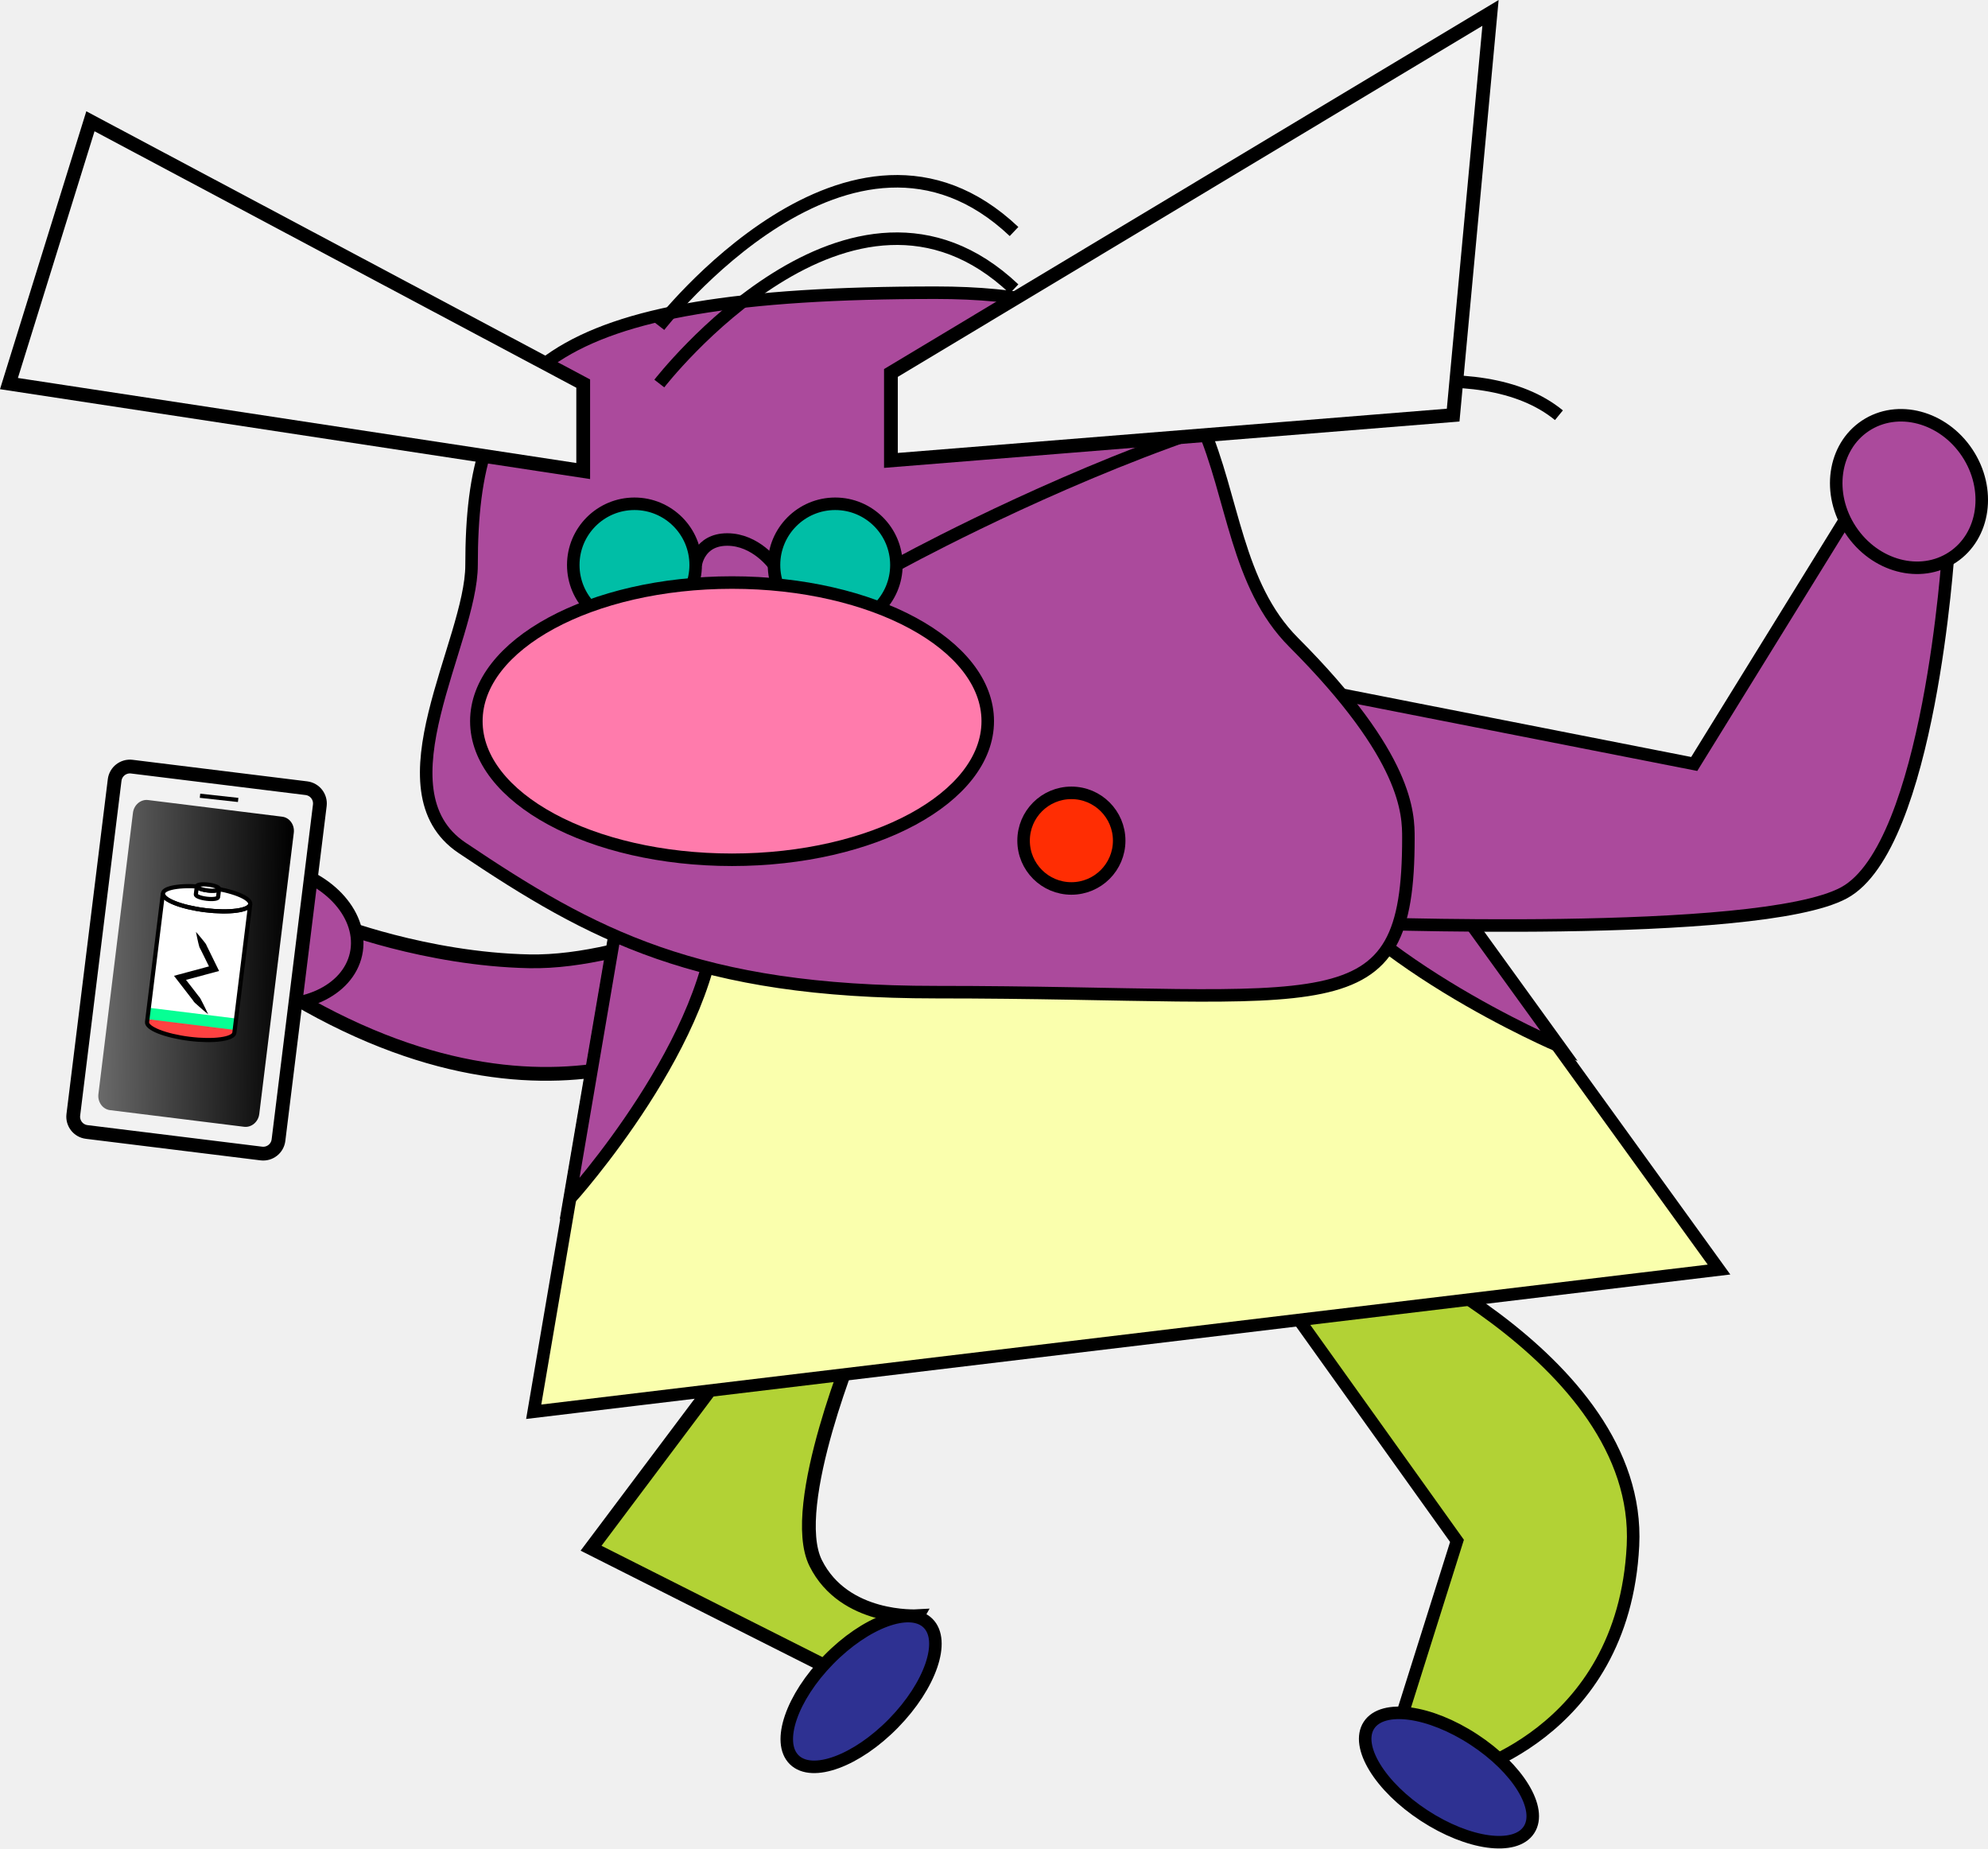
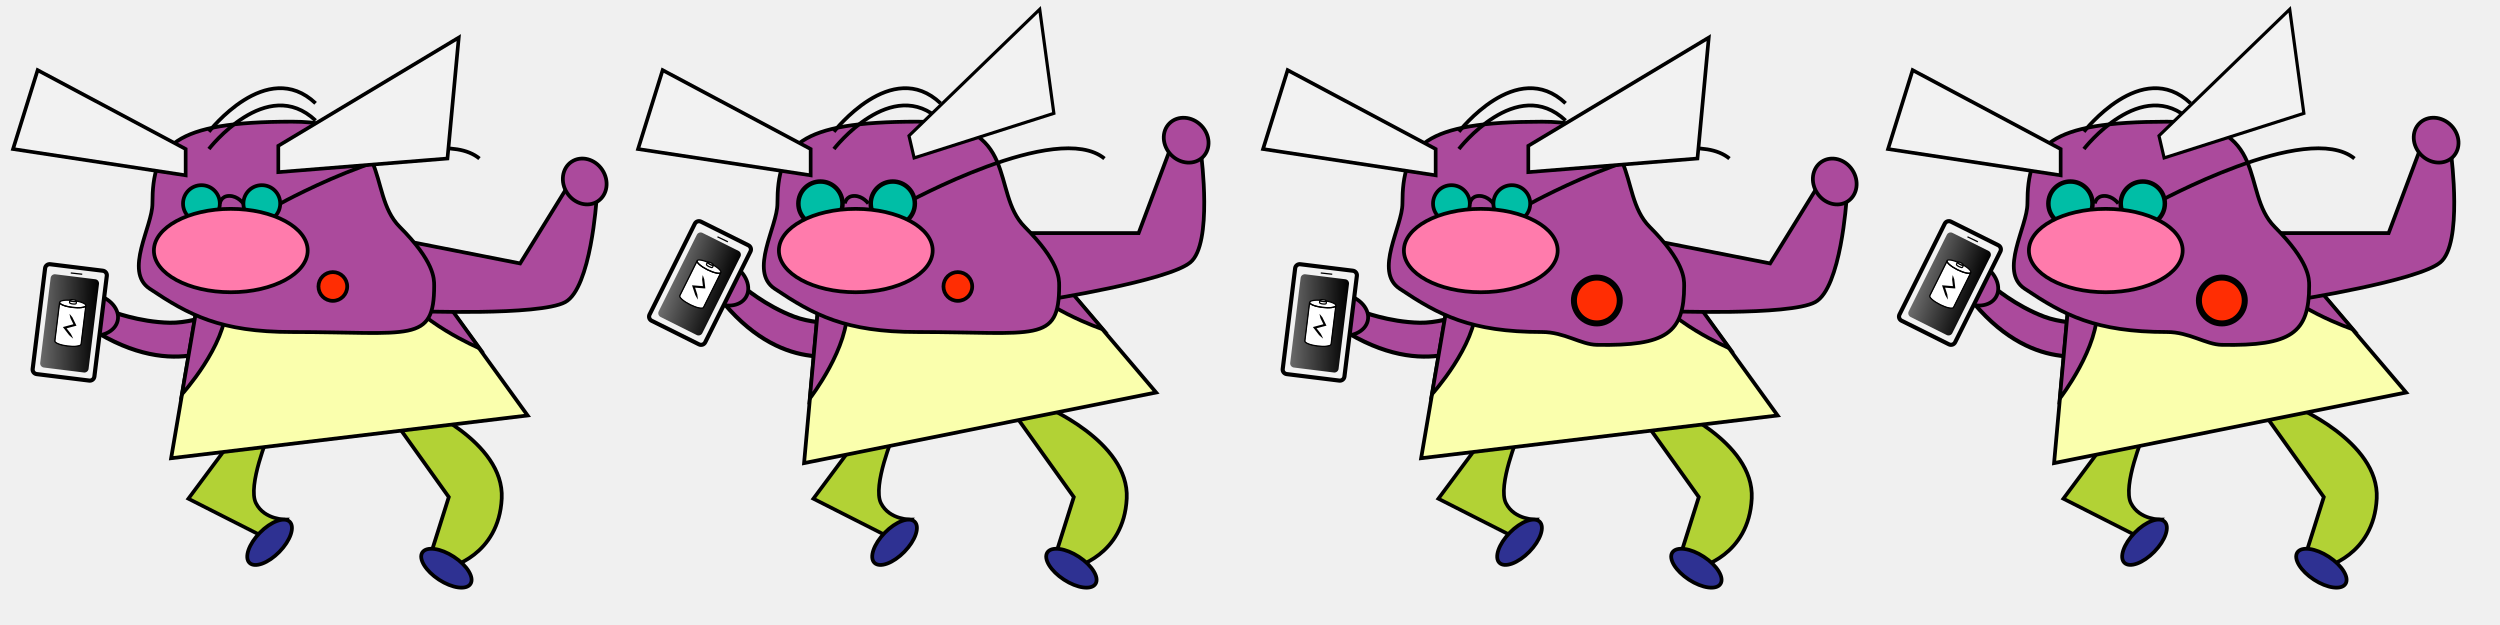
- <svg xmlns="http://www.w3.org/2000/svg" viewBox="0 0 1731.37 1609.69">
+ <svg xmlns="http://www.w3.org/2000/svg" xmlns:xlink="http://www.w3.org/1999/xlink" id="Layer_1" data-name="Layer 1" viewBox="0 0 3400 850">
  <defs>
-     <style>.cls-1,.cls-8{fill:none;}.cls-1,.cls-10,.cls-11,.cls-12,.cls-14,.cls-15,.cls-2,.cls-3,.cls-4,.cls-5,.cls-6,.cls-7,.cls-8,.cls-9{stroke:#000;stroke-miterlimit:10;}.cls-1,.cls-15{stroke-width:3.63px;}.cls-2,.cls-3{fill:#ab4a9c;}.cls-11,.cls-2,.cls-4{stroke-width:12px;}.cls-10,.cls-12,.cls-3,.cls-5,.cls-6,.cls-7,.cls-8,.cls-9{stroke-width:10.9px;}.cls-4,.cls-5{fill:#b2d235;}.cls-6{fill:#faffad;}.cls-7{fill:#00bea6;}.cls-9{fill:#ff7bac;}.cls-10{fill:#ff2d03;}.cls-11{fill:#f2f2f2;}.cls-12{fill:#2e3192;}.cls-13{fill:url(#linear-gradient);}.cls-14,.cls-15{fill:#fff;}.cls-14{stroke-width:1.67px;}.cls-16{clip-path:url(#clip-path);}.cls-17{fill:#06ff94;}.cls-18{fill:#ff4141;}
-     </style>
-     <linearGradient id="linear-gradient" x1="86.88" y1="833.66" x2="271.88" y2="833.66" gradientTransform="matrix(0.91, -0.01, -0.01, 0.98, 14.61, 25.26)" gradientUnits="userSpaceOnUse">
+     <style>.cls-1,.cls-2,.cls-9{fill:none;}.cls-1,.cls-10,.cls-11,.cls-12,.cls-13,.cls-14,.cls-16,.cls-17,.cls-19,.cls-20,.cls-23,.cls-3,.cls-4,.cls-5,.cls-6,.cls-7,.cls-8,.cls-9{stroke:#000;stroke-miterlimit:10;}.cls-1,.cls-17{stroke-width:1.71px;}.cls-3,.cls-4{fill:#ab4a9c;}.cls-14,.cls-3{stroke-width:5.64px;}.cls-10,.cls-11,.cls-13,.cls-4,.cls-6,.cls-7,.cls-8,.cls-9{stroke-width:5.12px;}.cls-5,.cls-6{fill:#b2d235;}.cls-12,.cls-5{stroke-width:5px;}.cls-7{fill:#faffad;}.cls-19,.cls-8{fill:#00bea6;}.cls-10{fill:#ff7bac;}.cls-11,.cls-23{fill:#ff2d03;}.cls-12,.cls-14,.cls-20{fill:#f2f2f2;}.cls-13{fill:#2e3192;}.cls-15{fill:url(#linear-gradient);}.cls-16,.cls-17{fill:#fff;}.cls-16{stroke-width:0.78px;}.cls-18{clip-path:url(#clip-path);}.cls-19{stroke-width:6.13px;}.cls-20{stroke-width:4.32px;}.cls-21{fill:url(#linear-gradient-2);}.cls-22{clip-path:url(#clip-path-2);}.cls-23{stroke-width:8.17px;}.cls-24{fill:url(#linear-gradient-3);}.cls-25{clip-path:url(#clip-path-3);}.cls-26{fill:url(#linear-gradient-4);}.cls-27{clip-path:url(#clip-path-4);}</style>
+     <linearGradient id="linear-gradient" x1="-310.76" y1="412.78" x2="-223.88" y2="412.78" gradientTransform="matrix(0.91, -0.01, -0.01, 0.98, 341.47, 33.88)" gradientUnits="userSpaceOnUse">
      <stop offset="0" stop-color="#6b6b6b" />
      <stop offset="1" />
    </linearGradient>
    <clipPath id="clip-path">
-       <path class="cls-1" d="M178.69,792.59c-21-2.59-37.47-9.14-36.8-14.64L128.07,890c-.68,5.49,15.8,12,36.8,14.64s38.57.24,39.25-5.25l13.83-112C217.27,792.83,199.69,795.18,178.69,792.59Z" />
+       <path class="cls-1" d="M98.36,418c-9.86-1.22-17.6-4.29-17.28-6.87l-6.49,52.6c-.32,2.58,7.42,5.66,17.28,6.87s18.12.11,18.43-2.46l6.49-52.6C116.47,418.15,108.22,419.25,98.36,418Z" />
+     </clipPath>
+     <linearGradient id="linear-gradient-2" x1="616.62" y1="397.99" x2="703.5" y2="397.99" gradientTransform="matrix(0.86, 0.3, -0.33, 0.92, 515.91, -174.49)" xlink:href="#linear-gradient" />
+     <clipPath id="clip-path-2">
+       <path class="cls-1" d="M962.19,366.87c-8.89-4.43-15.16-9.91-14-12.24l-23.64,47.44c-1.16,2.33,5.11,7.8,14,12.24s17,6.14,18.2,3.82l23.64-47.44C979.23,373,971.08,371.31,962.19,366.87Z" />
+     </clipPath>
+     <linearGradient id="linear-gradient-3" x1="1557.12" y1="429.02" x2="1644" y2="429.02" xlink:href="#linear-gradient" />
+     <clipPath id="clip-path-3">
+       <path class="cls-1" d="M1798.36,418c-9.86-1.22-17.6-4.29-17.28-6.87l-6.49,52.6c-.32,2.58,7.42,5.66,17.28,6.87s18.12.11,18.43-2.46l6.49-52.6C1816.47,418.15,1808.22,419.25,1798.36,418Z" />
+     </clipPath>
+     <linearGradient id="linear-gradient-4" x1="2372.42" y1="-165.8" x2="2459.3" y2="-165.8" gradientTransform="matrix(0.86, 0.3, -0.33, 0.92, 515.91, -174.49)" xlink:href="#linear-gradient" />
+     <clipPath id="clip-path-4">
+       <path class="cls-1" d="M2662.19,366.87c-8.89-4.43-15.16-9.91-14-12.24l-23.64,47.44c-1.16,2.33,5.11,7.8,14,12.24s17,6.14,18.2,3.82l23.64-47.44C2679.23,373,2671.08,371.31,2662.19,366.87Z" />
    </clipPath>
  </defs>
-   <g id="Layer_2" data-name="Layer 2">
-     <g id="Layer_2-2" data-name="Layer 2">
-       <path class="cls-2" d="M646.54,880.74S499,1010.67,257,869l33.64-65.13s80,31.47,170.41,33.27S668.53,779,668.53,779Z" />
-       <ellipse class="cls-3" cx="231.61" cy="813.7" rx="60.04" ry="80.28" transform="translate(-612.65 868.19) rotate(-77.8)" />
-       <path class="cls-4" d="M652.12,1165.24l-137.36,183,247.66,124.8L799,1407.47s-63.6,3.76-88.57-46.19,36.42-196,36.42-196Z" />
-       <path class="cls-5" d="M1177.11,1075.48S1430.5,1179.53,1422.17,1346s-153.26,199.8-153.26,199.8l-52.47-37.46,52.47-166.5-175.57-245.59Z" />
-       <polygon class="cls-6" points="539.74 790.27 464.81 1229.4 1497.11 1105.57 1194.05 686.2 539.74 790.27" />
-       <path class="cls-3" d="M496,1044.31s128.1-141.57,128.1-256c0-4.77-.43-13.36-.43-13.36l-84,13.36Z" />
-       <path class="cls-3" d="M1358.08,911.19s-183.63-78-236.56-179.46c-2.21-4.23-15.77-33.49-15.77-33.49l88.3-14Z" />
-       <path class="cls-3" d="M1174,606l301.52,59.29,129.75-210,91.57,24S1680.62,737,1606,777.47s-436.37,26-436.37,26Z" />
-       <ellipse class="cls-3" cx="1662.54" cy="428" rx="60.89" ry="68.68" transform="translate(40.45 990.17) rotate(-33.55)" />
-       <path class="cls-3" d="M410.69,492c0,66.81-83.08,196.09-8.32,246.3C515.86,814.53,607.08,864,815,864c344.83,0,411.59,34.15,411.59-134.06,0-21,0-70.46-99.9-170.51S1116.69,254.9,815,254.9C470.13,254.9,410.69,323.8,410.69,492Z" />
-       <circle class="cls-7" cx="552.57" cy="492.01" r="53.3" />
-       <circle class="cls-7" cx="727.39" cy="492.01" r="53.3" />
-       <path class="cls-8" d="M605.87,492s2.54-22.18,27.52-22.18S674.1,492,674.1,492" />
-       <path class="cls-8" d="M780.69,492s439.6-242.8,577-130.41" />
-       <ellipse class="cls-9" cx="637.55" cy="628.01" rx="222.69" ry="120.71" />
-       <circle class="cls-10" cx="933.08" cy="732.07" r="41.63" />
-       <path class="cls-8" d="M574.2,334s167.41-216.33,308.94-82.41" />
-       <path class="cls-8" d="M574.2,284S741.61,67.69,883.13,201.61" />
-       <polygon class="cls-11" points="507.92 334.04 78.75 105.61 7.8 334.04 507.92 410.19 507.92 334.04" />
-       <polygon class="cls-11" points="775.92 324.8 1298.1 11.24 1265.56 361.5 775.92 400.94 775.92 324.8" />
-       <path class="cls-12" d="M808.14,1413.47c15.62,15.27,2.21,54.3-29.94,87.17s-70.86,47.14-86.47,31.86-2.21-54.29,29.94-87.16S792.53,1398.2,808.14,1413.47Z" />
-       <path class="cls-12" d="M1192.25,1502.37c12-18.29,52.84-12.7,91.32,12.46s60,60.37,48,78.66-52.83,12.7-91.31-12.47S1180.3,1520.64,1192.25,1502.37Z" />
-       <path class="cls-11" d="M227.64,1004.53,75.47,985.75a13.39,13.39,0,0,1-11.62-14.89l36-291.62a13.4,13.4,0,0,1,14.89-11.62L266.91,686.4a13.4,13.4,0,0,1,11.62,14.89l-36,291.62A13.39,13.39,0,0,1,227.64,1004.53Z" />
-       <path class="cls-13" d="M212.65,981.25,95.77,966.74c-6.38-.79-10.91-7.09-10.06-14l30.08-244.92c.85-6.91,6.76-11.91,13.14-11.12l116.88,14.51c6.38.79,10.91,7.09,10.06,14L225.8,970.13C224.95,977,219,982,212.65,981.25Z" />
-       <path class="cls-14" d="M178.69,792.59c-21-2.59-37.47-9.14-36.8-14.64L128.07,890c-.68,5.49,15.8,12,36.8,14.64s38.57.24,39.25-5.25l13.83-112C217.27,792.83,199.69,795.18,178.69,792.59Z" />
-       <ellipse class="cls-15" cx="179.92" cy="782.65" rx="10.02" ry="38.31" transform="translate(-618.88 865.33) rotate(-82.96)" />
-       <path class="cls-15" d="M180.81,775.41c-5.34-.66-9.53-2.33-9.36-3.72l-.89,7.24c-.17,1.4,4,3.06,9.36,3.72s9.81.06,10-1.33l.89-7.24C190.62,775.47,186.15,776.07,180.81,775.41Z" />
-       <ellipse class="cls-15" cx="181.13" cy="772.88" rx="2.55" ry="9.74" transform="translate(-608.13 857.95) rotate(-82.96)" />
-       <g class="cls-16" id="battery-status">
-         <rect id="battery-green" class="cls-17" x="99.95" y="882.11" width="129.45" height="35.26" transform="translate(112.7 -13.32) rotate(7.04)" />
-         <rect id="battery-red" class="cls-18" x="99.95" y="892.11" width="129.45" height="35.26" transform="translate(112.7 -13.32) rotate(7.04)" />
-         <path id="battery-charge" d="M190.81,845.59l-1.65-3.37-7.87-16.05-1-2c-.36-.65-.58-1.38-.91-2a20.73,20.73,0,0,0-1.36-1.82l-1.42-1.79c-.95-1.2-1.94-2.37-2.92-3.54s-2-2.34-3-3.48c.27,1.53.55,3,.89,4.54s.65,3,1,4.48l.55,2.22a20.64,20.64,0,0,0,.61,2.19c.32.67.76,1.29,1.06,2l1,2L182,841.57l-26,7-4.48,1.2,2.84,3.67,12.25,15.83,1.53,2a9.17,9.17,0,0,0,1.57,2l3.79,3.39c1.25,1.14,2.57,2.23,3.85,3.35s2.61,2.2,3.95,3.27c-.71-1.56-1.42-3.12-2.18-4.64s-1.48-3.07-2.27-4.57l-2.33-4.52a9.15,9.15,0,0,0-1.5-2l-1.53-2L162,853.3l25.19-6.75Z" />
-       </g>
-       <path class="cls-1" d="M178.69,792.59c-21-2.59-37.47-9.14-36.8-14.64L128.07,890c-.68,5.49,15.8,12,36.8,14.64s38.57.24,39.25-5.25l13.83-112C217.27,792.83,199.69,795.18,178.69,792.59Z" />
-       <line class="cls-1" x1="174.19" y1="692.97" x2="207.41" y2="696.62" />
-     </g>
+   <rect class="cls-2" width="850" height="850" />
+   <path class="cls-3" d="M318.08,459.43s-69.31,61-182.93-5.53L151,423.31s37.59,14.78,80,15.62,97.42-27.27,97.42-27.27Z" />
+   <ellipse class="cls-4" cx="123.21" cy="427.94" rx="28.2" ry="37.7" transform="translate(-321.1 457.97) rotate(-77.8)" />
+   <path class="cls-5" d="M320.7,591.5l-64.51,86.72,116.31,59,17.16-30.61s-29.87,1.09-41.6-22.37,17.1-92.74,17.1-92.74Z" />
+   <path class="cls-6" d="M567.26,550.89s119,48.87,115.09,127.06-72,93.83-72,93.83l-24.64-17.59L610.37,676,527.92,560.66Z" />
+   <polygon class="cls-7" points="267.92 416.94 232.73 623.17 717.54 565.02 575.21 368.07 267.92 416.94" />
+   <path class="cls-4" d="M247.4,536.25S307.56,469.76,307.56,416c0-2.24-.2-6.27-.2-6.27L267.92,416Z" />
+   <path class="cls-4" d="M652.25,473.73S566,437.12,541.15,389.45c-1-2-7.41-15.73-7.41-15.73l41.47-6.6Z" />
+   <path class="cls-4" d="M565.78,330.42l141.6,27.85,60.94-98.64,43,11.26s-7.61,121-42.65,140-204.94,12.2-204.94,12.2Z" />
+   <ellipse class="cls-4" cx="795.23" cy="246.8" rx="28.6" ry="32.26" transform="translate(-3.91 480.63) rotate(-33.55)" />
+   <path class="cls-4" d="M207.31,276.87c0,31.38-39,92.09-3.91,115.67,53.3,35.79,96.14,59,193.77,59,161.95,0,193.3,16,193.3-63,0-9.87,0-33.09-46.92-80.08s-4.68-143-146.38-143C235.23,165.51,207.31,197.87,207.31,276.87Z" />
+   <circle class="cls-8" cx="273.95" cy="276.87" r="25.03" />
+   <circle class="cls-8" cx="356.05" cy="276.87" r="25.03" />
+   <path class="cls-9" d="M299,276.87s1.19-10.42,12.92-10.42S331,276.87,331,276.87" />
+   <path class="cls-9" d="M381.08,276.87s206.46-114,271-61.24" />
+   <ellipse class="cls-10" cx="313.86" cy="340.74" rx="104.58" ry="56.69" />
+   <circle class="cls-11" cx="452.65" cy="389.61" r="19.55" />
+   <path class="cls-9" d="M284.1,202.64s78.62-101.6,145.09-38.7" />
+   <path class="cls-9" d="M284.1,179.18s78.62-101.6,145.09-38.7" />
+   <polygon class="cls-12" points="252.5 202.68 51.18 95.4 17.74 202.68 252.5 238.44 252.5 202.68" />
+   <polygon class="cls-12" points="378.5 198.34 623.91 51.08 608.54 215.57 378.5 234.1 378.5 198.34" />
+   <ellipse class="cls-13" cx="366.64" cy="737.57" rx="39.1" ry="18.57" transform="translate(-417.02 483.97) rotate(-45.64)" />
+   <ellipse class="cls-13" cx="607.09" cy="772.77" rx="18.57" ry="39.1" transform="translate(-371.92 857.96) rotate(-56.82)" />
+   <rect class="cls-14" x="19.57" y="396.18" width="150.54" height="84.55" rx="6.27" ry="6.27" transform="translate(-351.93 478.86) rotate(-82.96)" />
+   <path class="cls-15" d="M114.31,506.63l-54.89-6.82a5.76,5.76,0,0,1-4.72-6.58l14.13-115A5.74,5.74,0,0,1,75,373l54.89,6.82a5.76,5.76,0,0,1,4.72,6.58l-14.13,115A5.74,5.74,0,0,1,114.31,506.63Z" />
+   <path class="cls-16" d="M98.36,418c-9.86-1.22-17.6-4.29-17.28-6.87l-6.49,52.6c-.32,2.58,7.42,5.66,17.28,6.87s18.12.11,18.43-2.46l6.49-52.6C116.47,418.15,108.22,419.25,98.36,418Z" />
+   <ellipse class="cls-17" cx="98.93" cy="413.36" rx="4.7" ry="17.99" transform="translate(-323.43 460.91) rotate(-82.96)" />
+   <path class="cls-17" d="M99.35,410c-2.51-.31-4.48-1.09-4.39-1.75l-.42,3.4c-.08.66,1.89,1.44,4.39,1.75s4.61,0,4.69-.63l.42-3.4C104,410,101.86,410.27,99.35,410Z" />
+   <ellipse class="cls-17" cx="99.5" cy="408.78" rx="1.2" ry="4.58" transform="translate(-318.39 457.44) rotate(-82.96)" />
+   <g class="cls-18">
+     <path d="M104,442.92l-.78-1.58-3.7-7.54-.46-.94c-.17-.31-.27-.65-.43-1a9.73,9.73,0,0,0-.64-.86l-.67-.84c-.44-.56-.91-1.11-1.37-1.66s-.94-1.1-1.43-1.64c.13.72.26,1.43.42,2.13s.3,1.41.48,2.1l.26,1a9.69,9.69,0,0,0,.29,1c.15.32.36.6.5.93l.46.94,2.92,6-12.23,3.28-2.1.56,1.33,1.72L92.65,454l.72.93a4.31,4.31,0,0,0,.74.92l1.78,1.59c.59.54,1.21,1,1.81,1.57s1.23,1,1.85,1.54c-.33-.73-.67-1.46-1-2.18s-.7-1.44-1.07-2.15l-1.09-2.12a4.3,4.3,0,0,0-.7-.94l-.72-.93-4.42-5.71,11.83-3.17Z" />
  </g>
+   <path class="cls-1" d="M98.36,418c-9.86-1.22-17.6-4.29-17.28-6.87l-6.49,52.6c-.32,2.58,7.42,5.66,17.28,6.87s18.12.11,18.43-2.46l6.49-52.6C116.47,418.15,108.22,419.25,98.36,418Z" />
+   <line class="cls-1" x1="96.24" y1="371.24" x2="111.84" y2="372.96" />
+   <rect class="cls-2" x="850" width="850" height="850" />
+   <path class="cls-3" d="M1155.57,479.1s-85.68,34.45-170.64-66.15L1010,389.37s30.52,26.45,70.26,41.39,100.94,6.74,100.94,6.74Z" />
+   <ellipse class="cls-4" cx="982.32" cy="384.5" rx="28.2" ry="37.7" transform="translate(139.54 1018.94) rotate(-58.35)" />
+   <path class="cls-5" d="M1170.7,591.5l-64.51,86.72,116.31,59,17.16-30.61s-29.87,1.09-41.6-22.37,17.1-92.74,17.1-92.74Z" />
+   <path class="cls-6" d="M1417.26,550.89s119,48.87,115.09,127.06-72,93.83-72,93.83l-24.64-17.59L1460.37,676l-82.45-115.34Z" />
+   <polygon class="cls-7" points="1112.41 421.46 1093.54 629.82 1572.28 533.76 1414.92 348.6 1112.41 421.46" />
+   <path class="cls-4" d="M1101.33,542s54.75-71,50.53-124.6c-.18-2.24-.69-6.24-.69-6.24l-38.83,9.35Z" />
+   <path class="cls-4" d="M1500,447.88s-88.85-29.73-117.38-75.29c-1.19-1.9-8.62-15.1-8.62-15.1l40.82-9.83Z" />
+   <path class="cls-4" d="M1404.22,317h144.32l40.76-108.54,44.37,2.75s15.89,120.22-14.82,145.64-198.73,51.52-198.73,51.52Z" />
+   <ellipse class="cls-4" cx="1613.22" cy="190.71" rx="28.6" ry="32.26" transform="translate(332.01 1189.39) rotate(-44.68)" />
+   <path class="cls-4" d="M1057.31,276.87c0,31.38-39,92.09-3.91,115.67,53.3,35.79,96.14,59,193.77,59,161.95,0,193.3,16,193.3-63,0-9.87,0-33.09-46.92-80.08s-4.68-143-146.38-143C1085.23,165.51,1057.31,197.87,1057.31,276.87Z" />
+   <path class="cls-9" d="M1149,276.87s1.19-10.42,12.92-10.42S1181,276.87,1181,276.87" />
+   <path class="cls-9" d="M1231.08,276.87s206.46-114,271-61.24" />
+   <circle class="cls-19" cx="1115.8" cy="276.87" r="30" />
+   <circle class="cls-19" cx="1214.2" cy="276.87" r="30" />
+   <ellipse class="cls-10" cx="1163.86" cy="340.74" rx="104.58" ry="56.69" />
+   <circle class="cls-11" cx="1302.65" cy="389.61" r="19.55" />
+   <path class="cls-9" d="M1134.1,202.64s78.62-101.6,145.09-38.7" />
+   <path class="cls-9" d="M1134.1,179.18s78.62-101.6,145.09-38.7" />
+   <polygon class="cls-12" points="1102.5 202.68 901.18 95.4 867.74 202.68 1102.5 238.44 1102.5 202.68" />
+   <polygon class="cls-20" points="1236.22 184.67 1414 12.67 1433.25 154.16 1243.21 214.78 1236.22 184.67" />
+   <ellipse class="cls-13" cx="1216.64" cy="737.57" rx="39.1" ry="18.57" transform="translate(-161.35 1091.66) rotate(-45.64)" />
+   <ellipse class="cls-13" cx="1457.09" cy="772.77" rx="18.57" ry="39.1" transform="translate(12.9 1569.37) rotate(-56.82)" />
+   <rect class="cls-14" x="876.79" y="342.68" width="150.54" height="84.55" rx="6.27" ry="6.27" transform="translate(182.82 1065.31) rotate(-63.51)" />
+   <path class="cls-21" d="M947.71,455.73,898.22,431a5.76,5.76,0,0,1-2.26-7.77L947.59,319.5a5.74,5.74,0,0,1,7.56-2.87l49.49,24.71a5.76,5.76,0,0,1,2.26,7.77L955.27,452.86A5.74,5.74,0,0,1,947.71,455.73Z" />
+   <path class="cls-16" d="M962.19,366.87c-8.89-4.43-15.16-9.91-14-12.24l-23.64,47.44c-1.16,2.33,5.11,7.8,14,12.24s17,6.14,18.2,3.82l23.64-47.44C979.23,373,971.08,371.31,962.19,366.87Z" />
+   <ellipse class="cls-17" cx="964.29" cy="362.66" rx="4.7" ry="17.99" transform="translate(209.54 1063.9) rotate(-63.51)" />
+   <path class="cls-17" d="M965.81,359.6c-2.26-1.13-3.86-2.52-3.56-3.11l-1.53,3.07c-.29.59,1.3,2,3.56,3.11s4.33,1.56,4.63,1l1.53-3.07C970.15,361.16,968.08,360.73,965.81,359.6Z" />
+   <ellipse class="cls-17" cx="966.35" cy="358.53" rx="1.2" ry="4.58" transform="translate(214.38 1063.45) rotate(-63.51)" />
+   <g class="cls-22">
+     <path d="M959.26,392.24l-.2-1.75-1-8.34-.12-1c-.06-.35,0-.7-.08-1a9.73,9.73,0,0,0-.31-1l-.35-1c-.23-.68-.49-1.35-.74-2s-.52-1.35-.8-2c-.12.72-.23,1.44-.32,2.15s-.18,1.43-.25,2.14l-.1,1.07a9.69,9.69,0,0,0-.07,1.06c0,.35.14.69.16,1l.12,1,.77,6.59-12.62-1-2.17-.17.68,2.07,2.95,8.93.37,1.12a4.31,4.31,0,0,0,.39,1.11l1.15,2.1c.38.7.79,1.39,1.18,2.08s.81,1.38,1.24,2.07c-.07-.8-.14-1.6-.24-2.4s-.18-1.59-.29-2.38l-.32-2.37a4.3,4.3,0,0,0-.35-1.12l-.37-1.12-2.26-6.86,12.21,1Z" />
+   </g>
+   <path class="cls-1" d="M962.19,366.87c-8.89-4.43-15.16-9.91-14-12.24l-23.64,47.44c-1.16,2.33,5.11,7.8,14,12.24s17,6.14,18.2,3.82l23.64-47.44C979.23,373,971.08,371.31,962.19,366.87Z" />
+   <line class="cls-1" x1="975.78" y1="322.06" x2="989.92" y2="328.87" />
+   <rect class="cls-2" x="1700" width="850" height="850" />
+   <path class="cls-3" d="M2018.08,459.43s-69.31,61-182.93-5.53l15.8-30.59s37.59,14.78,80,15.62,97.42-27.27,97.42-27.27Z" />
+   <ellipse class="cls-4" cx="1823.21" cy="427.94" rx="28.2" ry="37.7" transform="translate(1019.78 2119.61) rotate(-77.8)" />
+   <path class="cls-5" d="M2020.7,591.5l-64.51,86.72,116.31,59,17.16-30.61s-29.87,1.09-41.6-22.37,17.1-92.74,17.1-92.74Z" />
+   <path class="cls-6" d="M2267.26,550.89s119,48.87,115.09,127.06-72,93.83-72,93.83l-24.64-17.59L2310.37,676l-82.45-115.34Z" />
+   <polygon class="cls-7" points="1967.92 416.94 1932.73 623.17 2417.54 565.02 2275.21 368.07 1967.92 416.94" />
+   <path class="cls-4" d="M1947.4,536.25s60.16-66.49,60.16-120.25c0-2.24-.2-6.27-.2-6.27L1967.92,416Z" />
+   <path class="cls-4" d="M2352.25,473.73s-86.24-36.61-111.1-84.28c-1-2-7.41-15.73-7.41-15.73l41.47-6.6Z" />
+   <path class="cls-4" d="M2265.78,330.42l141.6,27.85,60.94-98.64,43,11.26s-7.61,121-42.65,140-204.94,12.2-204.94,12.2Z" />
+   <ellipse class="cls-4" cx="2495.23" cy="246.8" rx="28.6" ry="32.26" transform="translate(279.33 1420.2) rotate(-33.55)" />
+   <path class="cls-4" d="M1907.31,276.87c0,31.38-39,92.09-3.91,115.67,53.3,35.79,96.14,59,193.77,59,30.36,0,52.7,17.05,74.53,17.45,94.64,1.71,118.76-16.22,118.76-80.41,0-9.87,0-33.09-46.92-80.08s-4.68-143-146.38-143C1935.23,165.51,1907.31,197.87,1907.31,276.87Z" />
+   <circle class="cls-8" cx="1973.95" cy="276.87" r="25.03" />
+   <circle class="cls-8" cx="2056.05" cy="276.87" r="25.03" />
+   <path class="cls-9" d="M1999,276.87s1.19-10.42,12.92-10.42S2031,276.87,2031,276.87" />
+   <path class="cls-9" d="M2081.08,276.87s206.46-114,271-61.24" />
+   <ellipse class="cls-10" cx="2013.86" cy="340.74" rx="104.58" ry="56.69" />
+   <circle class="cls-23" cx="2171.71" cy="408.67" r="31.19" />
+   <path class="cls-9" d="M1984.1,202.64s78.62-101.6,145.09-38.7" />
+   <path class="cls-9" d="M1984.1,179.18s78.62-101.6,145.09-38.7" />
+   <polygon class="cls-12" points="1952.5 202.68 1751.18 95.4 1717.74 202.68 1952.5 238.44 1952.5 202.68" />
+   <polygon class="cls-12" points="2078.5 198.34 2323.91 51.08 2308.54 215.57 2078.5 234.1 2078.5 198.34" />
+   <ellipse class="cls-13" cx="2066.64" cy="737.57" rx="39.1" ry="18.57" transform="translate(94.32 1699.34) rotate(-45.64)" />
+   <ellipse class="cls-13" cx="2307.09" cy="772.77" rx="18.57" ry="39.1" transform="translate(397.71 2280.79) rotate(-56.82)" />
+   <rect class="cls-14" x="1719.57" y="396.18" width="150.54" height="84.55" rx="6.27" ry="6.27" transform="translate(1139.79 2166.05) rotate(-82.96)" />
+   <path class="cls-24" d="M1814.31,506.63l-54.89-6.82a5.76,5.76,0,0,1-4.72-6.58l14.13-115A5.74,5.74,0,0,1,1775,373l54.89,6.82a5.76,5.76,0,0,1,4.72,6.58l-14.13,115A5.74,5.74,0,0,1,1814.31,506.63Z" />
+   <path class="cls-16" d="M1798.36,418c-9.86-1.22-17.6-4.29-17.28-6.87l-6.49,52.6c-.32,2.58,7.42,5.66,17.28,6.87s18.12.11,18.43-2.46l6.49-52.6C1816.47,418.15,1808.22,419.25,1798.36,418Z" />
+   <ellipse class="cls-17" cx="1798.93" cy="413.36" rx="4.7" ry="17.99" transform="translate(1168.28 2148.1) rotate(-82.96)" />
+   <path class="cls-17" d="M1799.35,410c-2.51-.31-4.48-1.09-4.39-1.75l-.42,3.4c-.08.66,1.89,1.44,4.39,1.75s4.61,0,4.69-.63l.42-3.4C1804,410,1801.86,410.27,1799.35,410Z" />
+   <ellipse class="cls-17" cx="1799.5" cy="408.78" rx="1.2" ry="4.58" transform="translate(1173.33 2144.64) rotate(-82.96)" />
+   <g class="cls-25">
+     <path d="M1804,442.92l-.78-1.58-3.7-7.54-.46-.94c-.17-.31-.27-.65-.43-1a9.73,9.73,0,0,0-.64-.86l-.67-.84c-.44-.56-.91-1.11-1.37-1.66s-.94-1.1-1.43-1.64c.13.72.26,1.43.42,2.13s.3,1.41.48,2.1l.26,1a9.69,9.69,0,0,0,.29,1c.15.32.36.6.5.93l.46.94,2.92,6-12.23,3.28-2.1.56,1.33,1.72,5.75,7.44.72.93a4.31,4.31,0,0,0,.74.92l1.78,1.59c.59.54,1.21,1,1.81,1.57s1.23,1,1.85,1.54c-.33-.73-.67-1.46-1-2.18s-.7-1.44-1.07-2.15l-1.09-2.12a4.3,4.3,0,0,0-.7-.94l-.72-.93-4.42-5.71,11.83-3.17Z" />
+   </g>
+   <path class="cls-1" d="M1798.36,418c-9.86-1.22-17.6-4.29-17.28-6.87l-6.49,52.6c-.32,2.58,7.42,5.66,17.28,6.87s18.12.11,18.43-2.46l6.49-52.6C1816.47,418.15,1808.22,419.25,1798.36,418Z" />
+   <line class="cls-1" x1="1796.24" y1="371.24" x2="1811.84" y2="372.96" />
+   <rect class="cls-2" x="2550" width="850" height="850" />
+   <path class="cls-3" d="M2855.57,479.1s-85.68,34.45-170.64-66.15L2710,389.37s30.52,26.45,70.26,41.39,100.94,6.74,100.94,6.74Z" />
+   <ellipse class="cls-4" cx="2682.32" cy="384.5" rx="28.2" ry="37.7" transform="translate(947.46 2466.07) rotate(-58.35)" />
+   <path class="cls-5" d="M2870.7,591.5l-64.51,86.72,116.31,59,17.16-30.61s-29.87,1.09-41.6-22.37,17.1-92.74,17.1-92.74Z" />
+   <path class="cls-6" d="M3117.26,550.89s119,48.87,115.09,127.06-72,93.83-72,93.83l-24.64-17.59L3160.37,676l-82.45-115.34Z" />
+   <polygon class="cls-7" points="2812.41 421.46 2793.54 629.82 3272.28 533.76 3114.92 348.6 2812.41 421.46" />
+   <path class="cls-4" d="M2801.33,542s54.75-71,50.53-124.6c-.18-2.24-.69-6.24-.69-6.24l-38.83,9.35Z" />
+   <path class="cls-4" d="M3200,447.88s-88.85-29.73-117.38-75.29c-1.19-1.9-8.62-15.1-8.62-15.1l40.82-9.83Z" />
+   <path class="cls-4" d="M3104.22,317h144.32l40.76-108.54,44.37,2.75s15.89,120.22-14.82,145.64-198.73,51.52-198.73,51.52Z" />
+   <ellipse class="cls-4" cx="3313.22" cy="190.71" rx="28.6" ry="32.26" transform="translate(823.19 2384.69) rotate(-44.68)" />
+   <path class="cls-4" d="M2757.31,276.87c0,31.38-39,92.09-3.91,115.67,53.3,35.79,96.14,59,193.77,59,30.36,0,52.7,17.05,74.53,17.45,94.64,1.71,118.76-16.22,118.76-80.41,0-9.87,0-33.09-46.92-80.08s-4.68-143-146.38-143C2785.23,165.51,2757.31,197.87,2757.31,276.87Z" />
+   <circle class="cls-23" cx="3021.71" cy="408.67" r="31.19" />
+   <path class="cls-9" d="M2849,276.87s1.19-10.42,12.92-10.42S2881,276.87,2881,276.87" />
+   <path class="cls-9" d="M2931.08,276.87s206.46-114,271-61.24" />
+   <circle class="cls-19" cx="2815.8" cy="276.87" r="30" />
+   <circle class="cls-19" cx="2914.2" cy="276.87" r="30" />
+   <ellipse class="cls-10" cx="2863.86" cy="340.74" rx="104.58" ry="56.69" />
+   <path class="cls-9" d="M2834.1,202.64s78.62-101.6,145.09-38.7" />
+   <path class="cls-9" d="M2834.1,179.18s78.62-101.6,145.09-38.7" />
+   <polygon class="cls-12" points="2802.5 202.68 2601.18 95.4 2567.74 202.68 2802.5 238.44 2802.5 202.68" />
+   <polygon class="cls-20" points="2936.22 184.67 3114 12.67 3133.25 154.16 2943.21 214.78 2936.22 184.67" />
+   <ellipse class="cls-13" cx="2916.64" cy="737.57" rx="39.1" ry="18.57" transform="translate(350 2307.02) rotate(-45.64)" />
+   <ellipse class="cls-13" cx="3157.09" cy="772.77" rx="18.57" ry="39.1" transform="translate(782.53 2992.2) rotate(-56.82)" />
+   <rect class="cls-14" x="2576.79" y="342.68" width="150.54" height="84.55" rx="6.27" ry="6.27" transform="translate(1124.45 2586.78) rotate(-63.51)" />
+   <path class="cls-26" d="M2647.71,455.73,2598.22,431a5.76,5.76,0,0,1-2.26-7.77l51.63-103.75a5.74,5.74,0,0,1,7.56-2.87l49.49,24.71a5.76,5.76,0,0,1,2.26,7.77l-51.63,103.75A5.74,5.74,0,0,1,2647.71,455.73Z" />
+   <path class="cls-16" d="M2662.19,366.87c-8.89-4.43-15.16-9.91-14-12.24l-23.64,47.44c-1.16,2.33,5.11,7.8,14,12.24s17,6.14,18.2,3.82l23.64-47.44C2679.23,373,2671.08,371.31,2662.19,366.87Z" />
+   <ellipse class="cls-17" cx="2664.29" cy="362.66" rx="4.7" ry="17.99" transform="translate(1151.17 2585.37) rotate(-63.51)" />
+   <path class="cls-17" d="M2665.81,359.6c-2.26-1.13-3.86-2.52-3.56-3.11l-1.53,3.07c-.29.59,1.3,2,3.56,3.11s4.33,1.56,4.63,1l1.53-3.07C2670.15,361.16,2668.08,360.73,2665.81,359.6Z" />
+   <ellipse class="cls-17" cx="2666.35" cy="358.53" rx="1.2" ry="4.58" transform="translate(1156.01 2584.92) rotate(-63.51)" />
+   <g class="cls-27">
+     <path d="M2659.26,392.24l-.2-1.75-1-8.34-.12-1c-.06-.35,0-.7-.08-1a9.73,9.73,0,0,0-.31-1l-.35-1c-.23-.68-.49-1.35-.74-2s-.52-1.35-.8-2c-.12.72-.23,1.44-.32,2.15s-.18,1.43-.25,2.14l-.1,1.07a9.69,9.69,0,0,0-.07,1.06c0,.35.14.69.16,1l.12,1,.77,6.59-12.62-1-2.17-.17.68,2.07,2.95,8.93.37,1.12a4.31,4.31,0,0,0,.39,1.11l1.15,2.1c.38.7.79,1.39,1.18,2.08s.81,1.38,1.24,2.07c-.07-.8-.14-1.6-.24-2.4s-.18-1.59-.29-2.38l-.32-2.37a4.3,4.3,0,0,0-.35-1.12l-.37-1.12-2.26-6.86,12.21,1Z" />
+   </g>
+   <path class="cls-1" d="M2662.19,366.87c-8.89-4.43-15.16-9.91-14-12.24l-23.64,47.44c-1.16,2.33,5.11,7.8,14,12.24s17,6.14,18.2,3.82l23.64-47.44C2679.23,373,2671.08,371.31,2662.19,366.87Z" />
+   <line class="cls-1" x1="2675.78" y1="322.06" x2="2689.92" y2="328.87" />
</svg>
